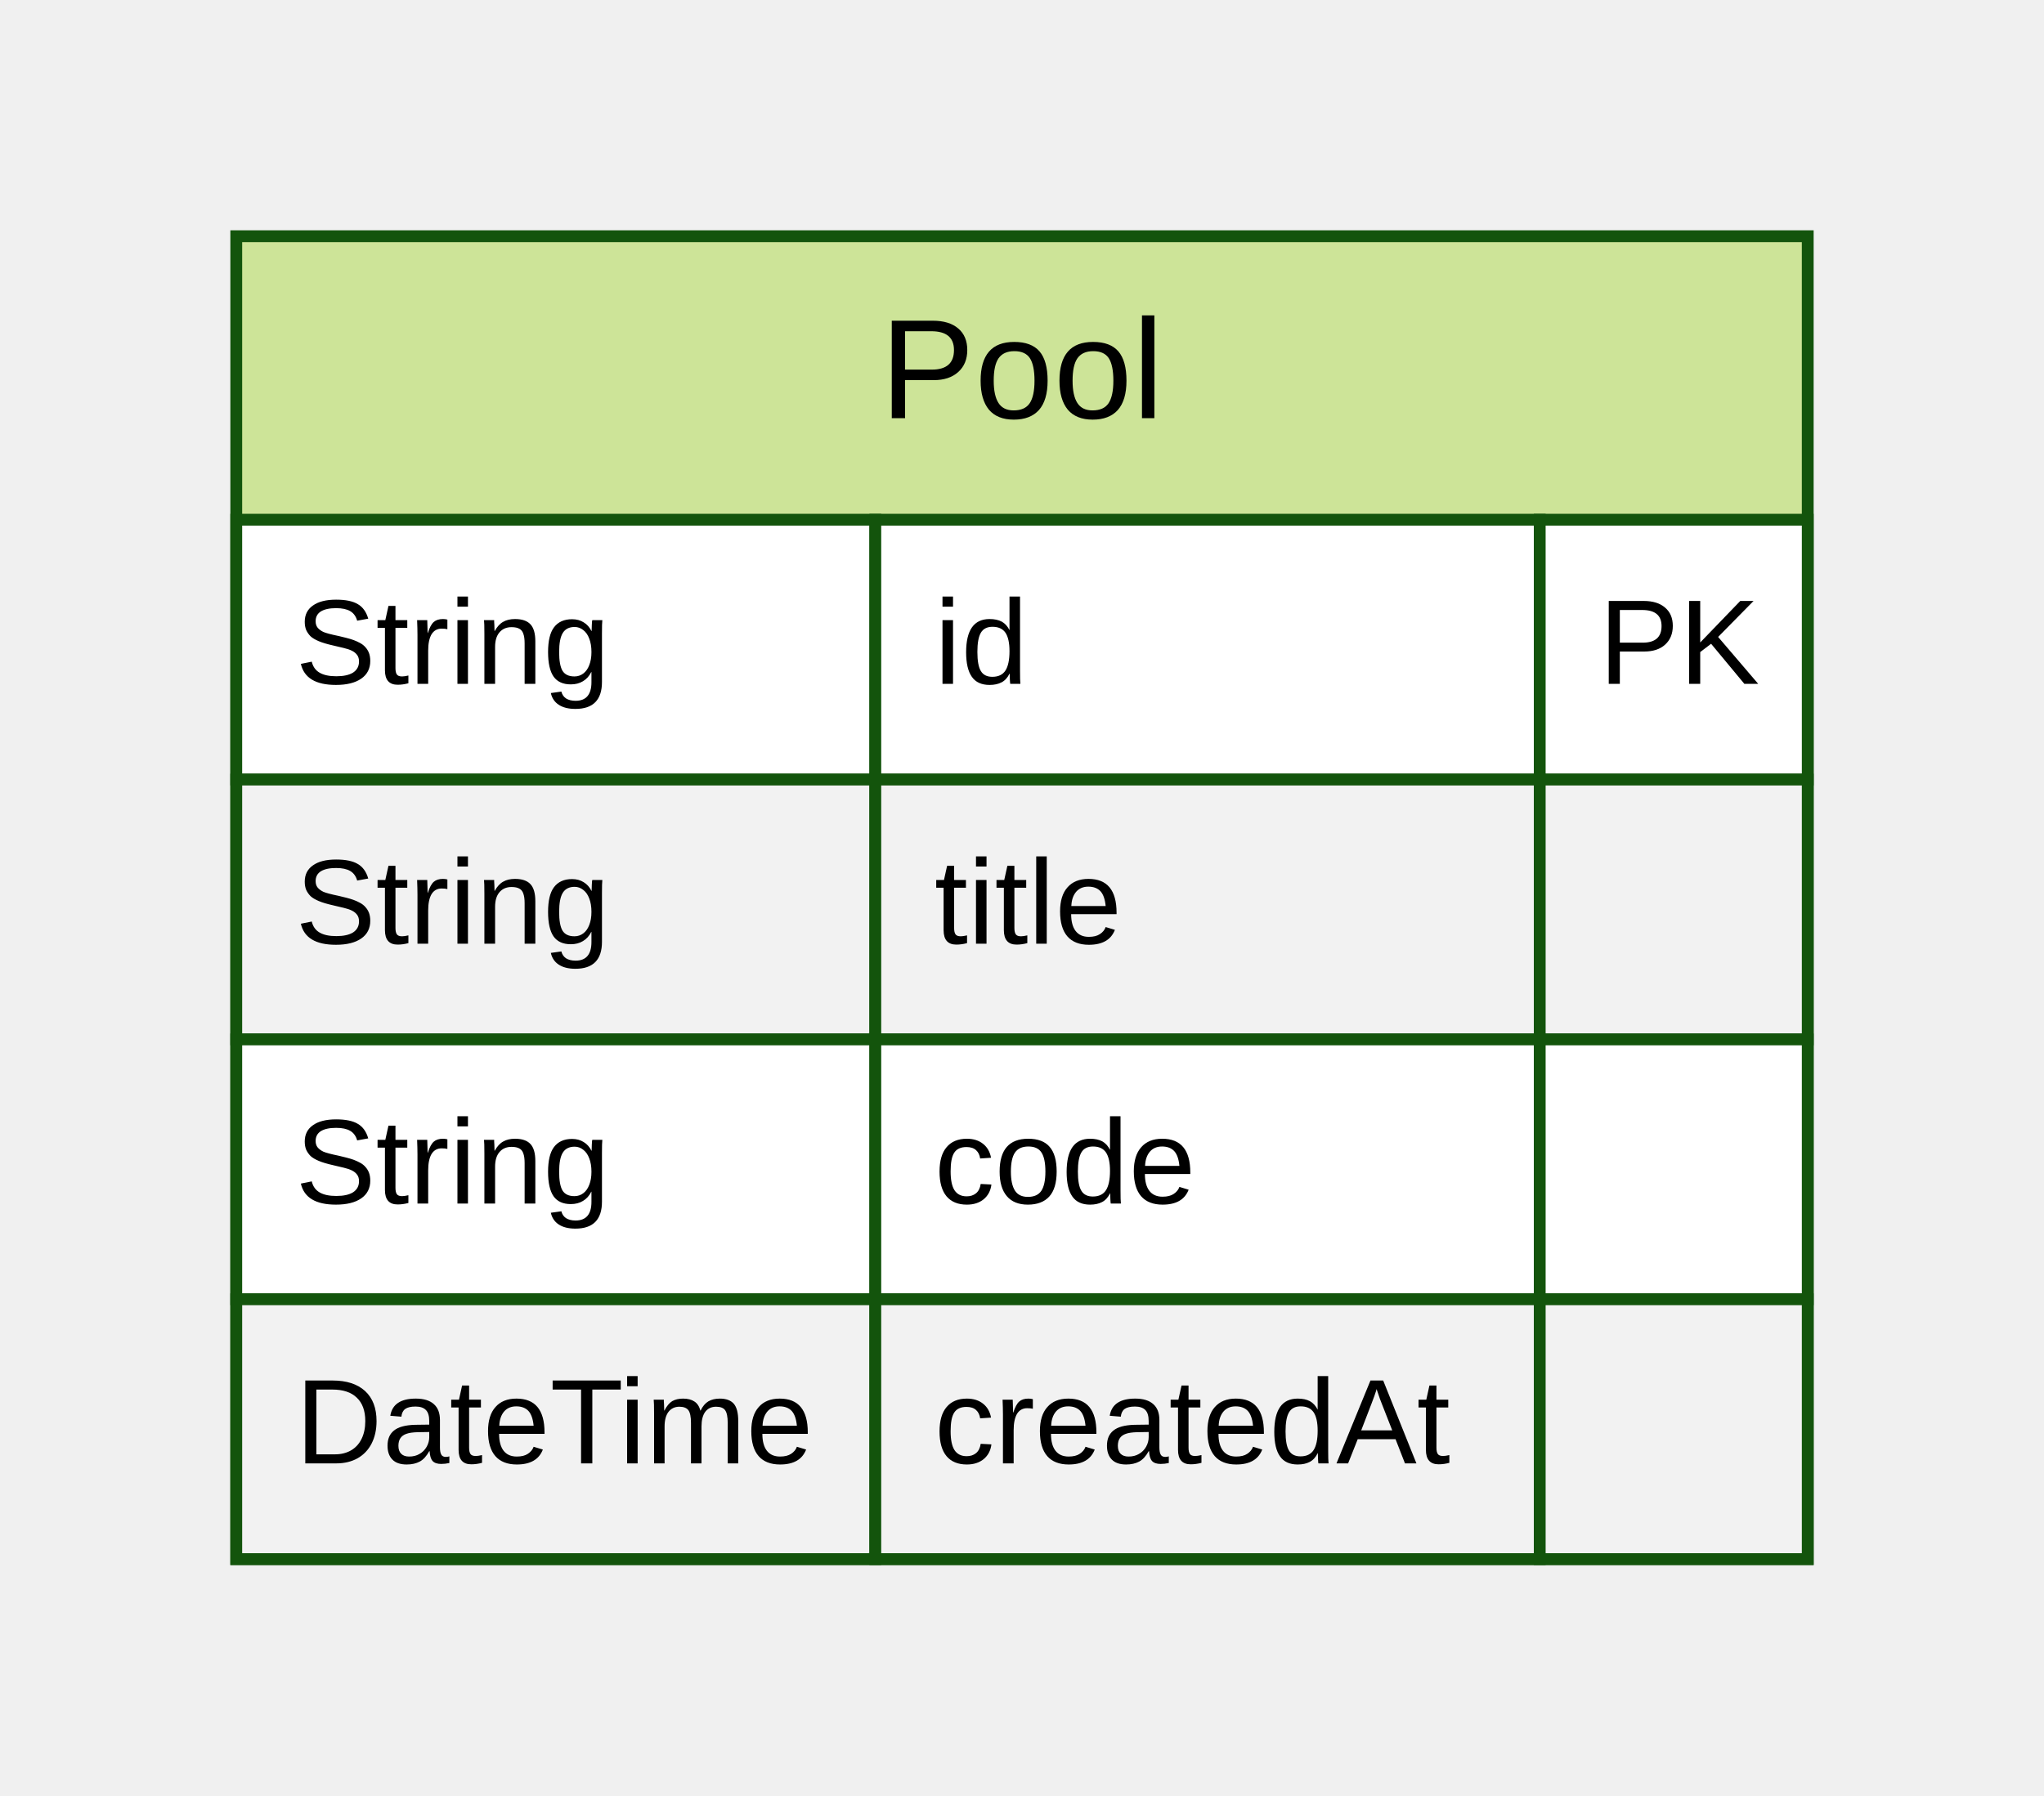
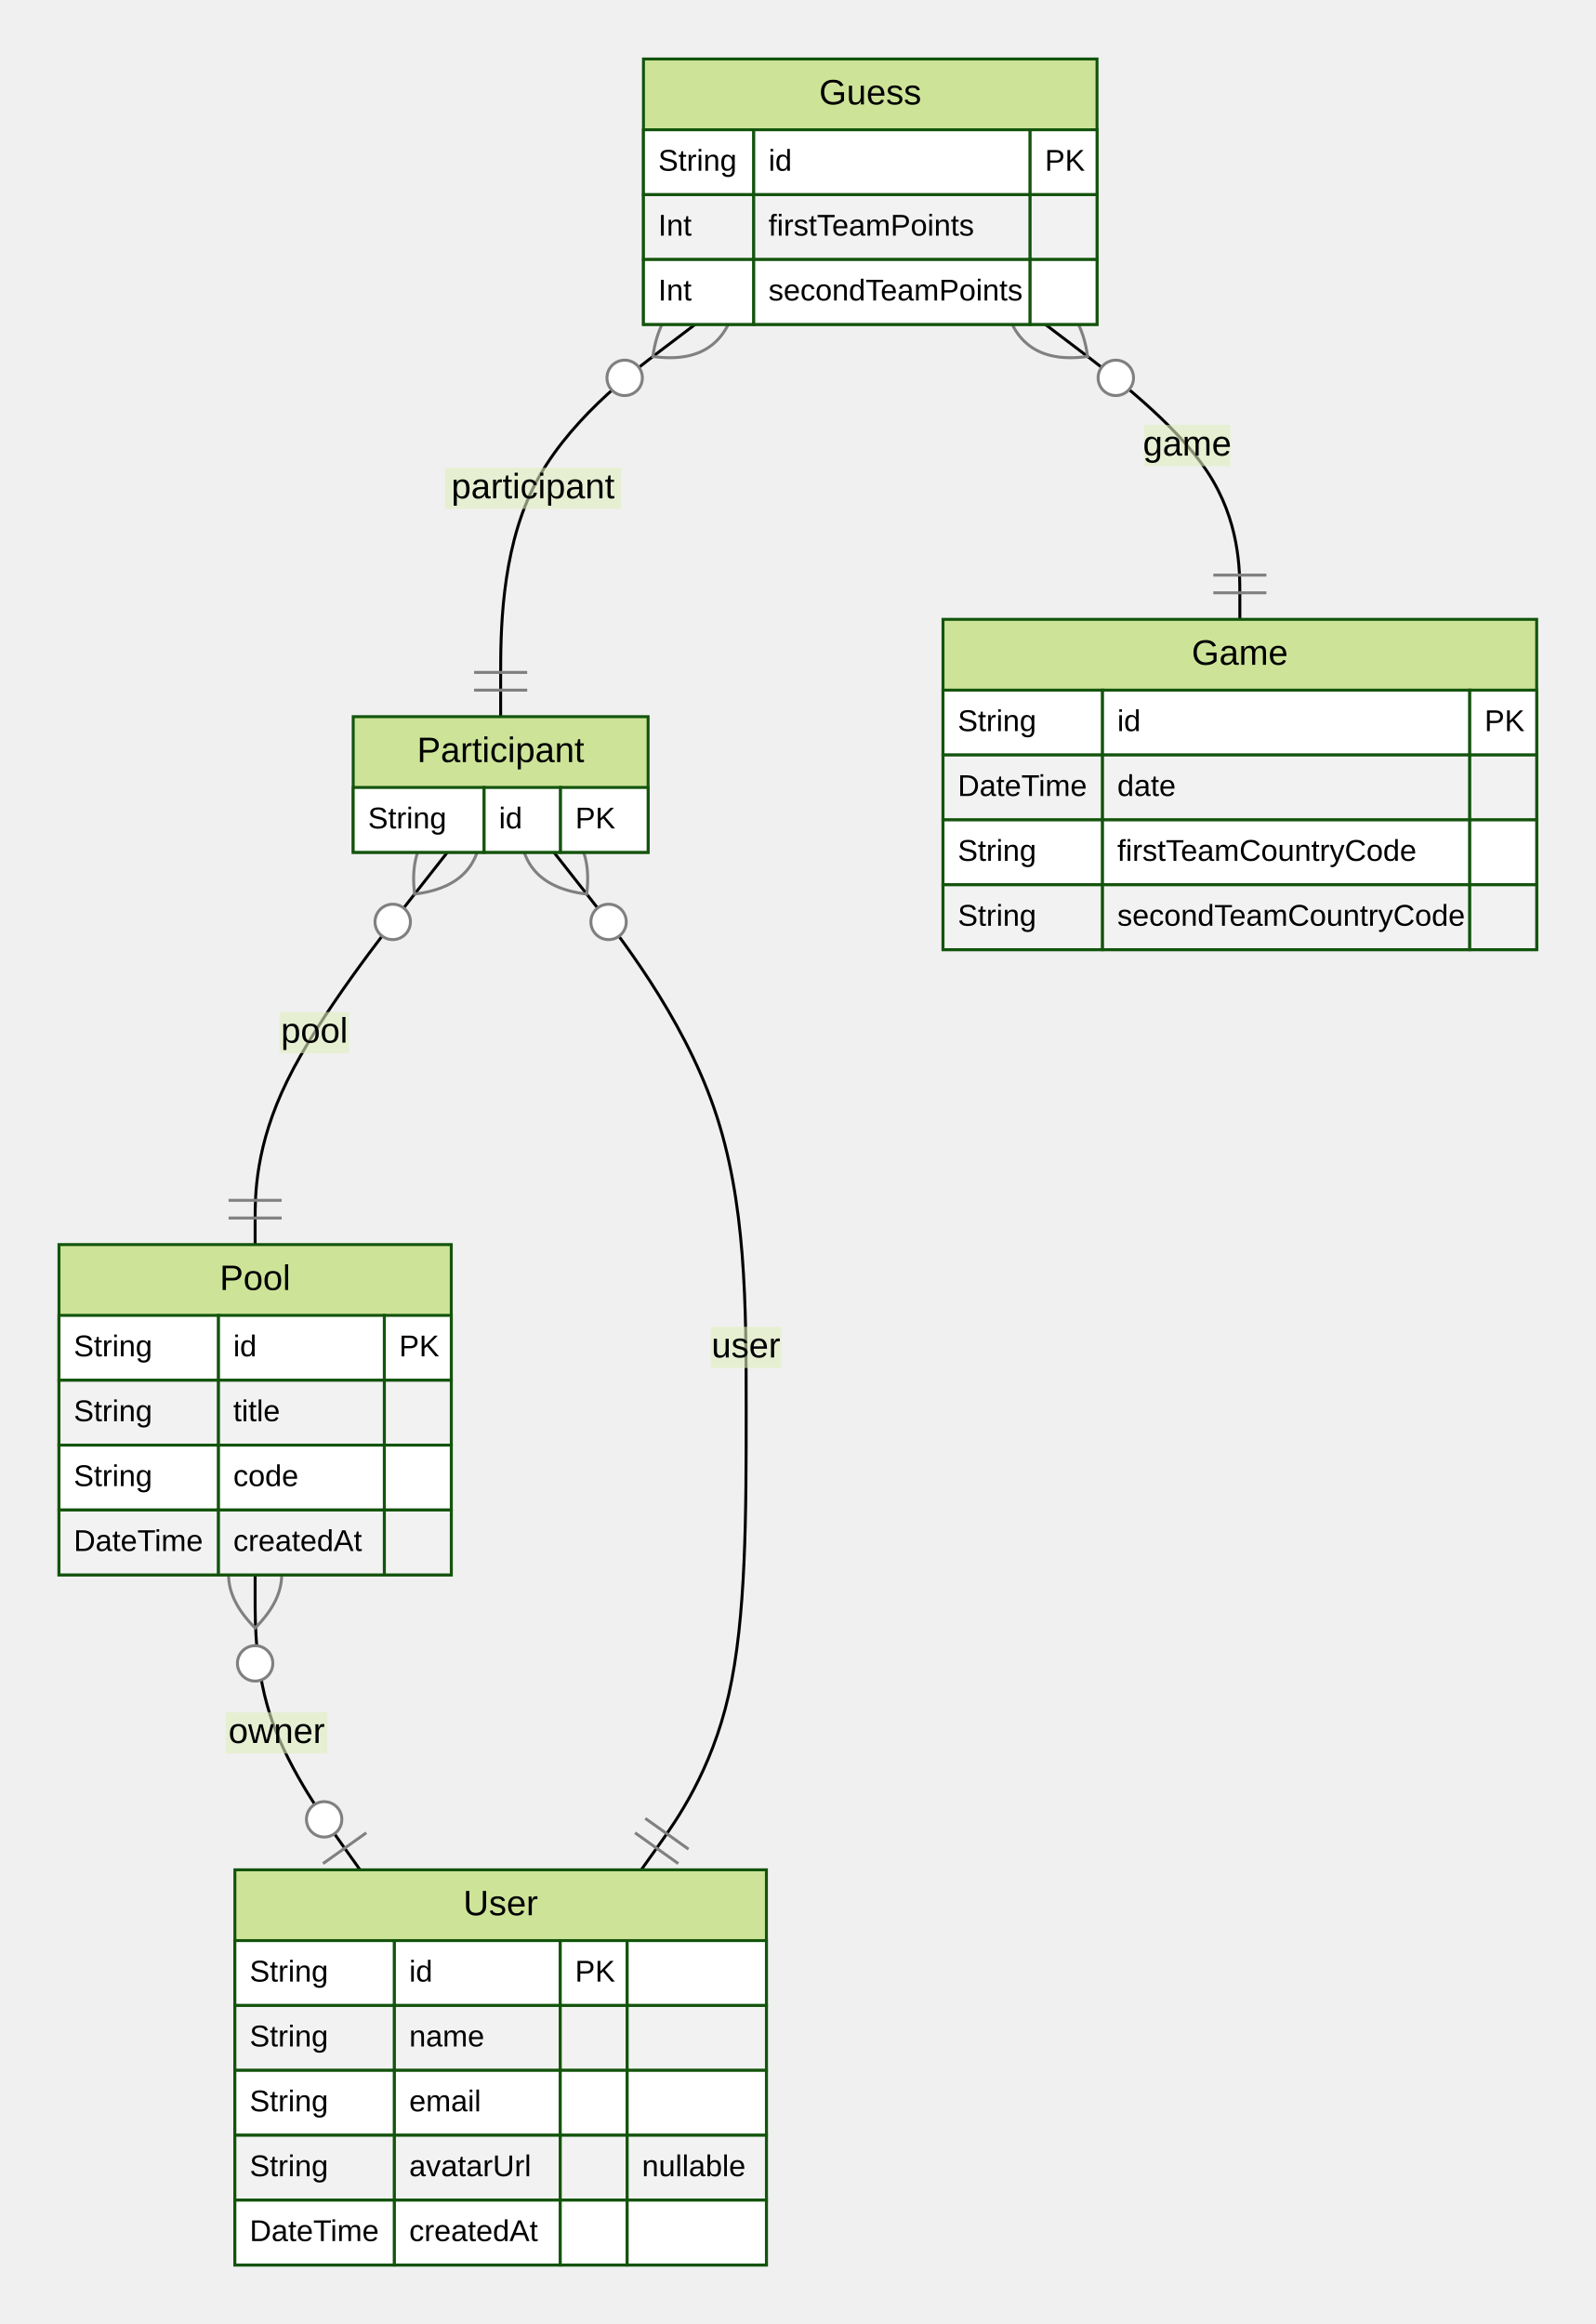
- <svg xmlns="http://www.w3.org/2000/svg" aria-labelledby="chart-title-mermaid-0 chart-desc-mermaid-0" role="img" viewBox="0 0 173.026 152" style="max-width: 173.026px; background-color: white;" width="100%" id="mermaid-0">
+ <svg xmlns="http://www.w3.org/2000/svg" aria-labelledby="chart-title-mermaid-0 chart-desc-mermaid-0" role="img" viewBox="0 0 541.082 788" style="max-width: 541.082px; background-color: white;" width="100%" id="mermaid-0">
  <style>#mermaid-0 {font-family:"trebuchet ms",verdana,arial,sans-serif;font-size:16px;fill:#000000;}#mermaid-0 .error-icon{fill:#552222;}#mermaid-0 .error-text{fill:#552222;stroke:#552222;}#mermaid-0 .edge-thickness-normal{stroke-width:2px;}#mermaid-0 .edge-thickness-thick{stroke-width:3.5px;}#mermaid-0 .edge-pattern-solid{stroke-dasharray:0;}#mermaid-0 .edge-pattern-dashed{stroke-dasharray:3;}#mermaid-0 .edge-pattern-dotted{stroke-dasharray:2;}#mermaid-0 .marker{fill:#000000;stroke:#000000;}#mermaid-0 .marker.cross{stroke:#000000;}#mermaid-0 svg{font-family:"trebuchet ms",verdana,arial,sans-serif;font-size:16px;}#mermaid-0 .entityBox{fill:#cde498;stroke:#13540c;}#mermaid-0 .attributeBoxOdd{fill:#ffffff;stroke:#13540c;}#mermaid-0 .attributeBoxEven{fill:#f2f2f2;stroke:#13540c;}#mermaid-0 .relationshipLabelBox{fill:hsl(78.158, 58.462%, 84.51%);opacity:0.7;background-color:hsl(78.158, 58.462%, 84.51%);}#mermaid-0 .relationshipLabelBox rect{opacity:0.5;}#mermaid-0 .relationshipLine{stroke:#000000;}#mermaid-0 :root{--mermaid-font-family:"trebuchet ms",verdana,arial,sans-serif;}</style>
  <g />
  <defs>
    <marker orient="auto" markerHeight="18" markerWidth="18" refY="9" refX="0" id="ONLY_ONE_START">
      <path d="M9,0 L9,18 M15,0 L15,18" fill="none" stroke="gray" />
    </marker>
  </defs>
  <defs>
    <marker orient="auto" markerHeight="18" markerWidth="18" refY="9" refX="18" id="ONLY_ONE_END">
      <path d="M3,0 L3,18 M9,0 L9,18" fill="none" stroke="gray" />
    </marker>
  </defs>
  <defs>
    <marker orient="auto" markerHeight="18" markerWidth="30" refY="9" refX="0" id="ZERO_OR_ONE_START">
      <circle r="6" cy="9" cx="21" fill="white" stroke="gray" />
      <path d="M9,0 L9,18" fill="none" stroke="gray" />
    </marker>
  </defs>
  <defs>
    <marker orient="auto" markerHeight="18" markerWidth="30" refY="9" refX="30" id="ZERO_OR_ONE_END">
      <circle r="6" cy="9" cx="9" fill="white" stroke="gray" />
      <path d="M21,0 L21,18" fill="none" stroke="gray" />
    </marker>
  </defs>
  <defs>
    <marker orient="auto" markerHeight="36" markerWidth="45" refY="18" refX="18" id="ONE_OR_MORE_START">
      <path d="M0,18 Q 18,0 36,18 Q 18,36 0,18 M42,9 L42,27" fill="none" stroke="gray" />
    </marker>
  </defs>
  <defs>
    <marker orient="auto" markerHeight="36" markerWidth="45" refY="18" refX="27" id="ONE_OR_MORE_END">
      <path d="M3,9 L3,27 M9,18 Q27,0 45,18 Q27,36 9,18" fill="none" stroke="gray" />
    </marker>
  </defs>
  <defs>
    <marker orient="auto" markerHeight="36" markerWidth="57" refY="18" refX="18" id="ZERO_OR_MORE_START">
      <circle r="6" cy="18" cx="48" fill="white" stroke="gray" />
      <path d="M0,18 Q18,0 36,18 Q18,36 0,18" fill="none" stroke="gray" />
    </marker>
  </defs>
  <defs>
    <marker orient="auto" markerHeight="36" markerWidth="57" refY="18" refX="39" id="ZERO_OR_MORE_END">
      <circle r="6" cy="18" cx="9" fill="white" stroke="gray" />
      <path d="M21,18 Q39,0 57,18 Q39,36 21,18" fill="none" stroke="gray" />
    </marker>
  </defs>
-   <g transform="translate(20,20 )" id="Pool">
+   <path marker-start="url(#ZERO_OR_MORE_START)" marker-end="url(#ZERO_OR_ONE_END)" fill="none" stroke="gray" d="M86.513,534L86.513,542.333C86.513,550.667,86.513,567.333,92.443,584C98.373,600.667,110.233,617.333,116.163,625.667L122.093,634" class="er relationshipLine" />
+   <path marker-start="url(#ZERO_OR_MORE_START)" marker-end="url(#ONLY_ONE_END)" fill="none" stroke="gray" d="M187.835,289L198.7,302.833C209.565,316.667,231.296,344.333,242.161,375.833C253.026,407.333,253.026,442.667,253.026,478C253.026,513.333,253.026,548.667,247.096,574.667C241.167,600.667,229.307,617.333,223.377,625.667L217.447,634" class="er relationshipLine" />
+   <path marker-start="url(#ZERO_OR_MORE_START)" marker-end="url(#ONLY_ONE_END)" fill="none" stroke="gray" d="M151.705,289L140.839,302.833C129.974,316.667,108.244,344.333,97.378,366.5C86.513,388.667,86.513,405.333,86.513,413.667L86.513,422" class="er relationshipLine" />
+   <path marker-start="url(#ZERO_OR_MORE_START)" marker-end="url(#ONLY_ONE_END)" fill="none" stroke="gray" d="M235.732,110L224.738,118.333C213.745,126.667,191.757,143.333,180.764,165.5C169.77,187.667,169.77,215.333,169.77,229.167L169.77,243" class="er relationshipLine" />
+   <path marker-start="url(#ZERO_OR_MORE_START)" marker-end="url(#ONLY_ONE_END)" fill="none" stroke="gray" d="M354.464,110L365.458,118.333C376.451,126.667,398.439,143.333,409.432,160C420.426,176.667,420.426,193.333,420.426,201.667L420.426,210" class="er relationshipLine" />
+   <g transform="translate(20,422 )" id="Pool">
    <rect height="112" width="133.026" y="0" x="0" stroke="gray" fill-opacity="100%" fill="honeydew" class="er entityBox" />
    <text transform="translate(66.51321,12)" style="font-family: &quot;trebuchet ms&quot;, verdana, arial, sans-serif;; font-size: 12px" text-anchor="middle" dominant-baseline="middle" y="0" x="0" id="entity-Pool" class="er entityLabel">Pool</text>
    <rect height="22" width="54.096" y="24" x="0" stroke="gray" fill-opacity="100%" fill="honeydew" class="er attributeBoxOdd" />
    <text transform="translate(5,35)" style="font-family: &quot;trebuchet ms&quot;, verdana, arial, sans-serif;; font-size: 10.2px" text-anchor="left" dominant-baseline="middle" y="0" x="0" id="entity-Pool-attr-1-type" class="er entityLabel">String</text>
    <rect height="22" width="56.243" y="24" x="54.096" stroke="gray" fill-opacity="100%" fill="honeydew" class="er attributeBoxOdd" />
    <text transform="translate(59.09555,35)" style="font-family: &quot;trebuchet ms&quot;, verdana, arial, sans-serif;; font-size: 10.2px" text-anchor="left" dominant-baseline="middle" y="0" x="0" id="entity-Pool-attr-1-name" class="er entityLabel">id</text>
    <rect height="22" width="22.688" y="24" x="110.339" stroke="gray" fill-opacity="100%" fill="honeydew" class="er attributeBoxOdd" />
    <text transform="translate(115.3387,35)" style="font-family: &quot;trebuchet ms&quot;, verdana, arial, sans-serif;; font-size: 10.2px" text-anchor="left" dominant-baseline="middle" y="0" x="0" id="entity-Pool-attr-1-key" class="er entityLabel">PK</text>
    <rect height="22" width="54.096" y="46" x="0" stroke="gray" fill-opacity="100%" fill="honeydew" class="er attributeBoxEven" />
    <text transform="translate(5,57)" style="font-family: &quot;trebuchet ms&quot;, verdana, arial, sans-serif;; font-size: 10.2px" text-anchor="left" dominant-baseline="middle" y="0" x="0" id="entity-Pool-attr-2-type" class="er entityLabel">String</text>
    <rect height="22" width="56.243" y="46" x="54.096" stroke="gray" fill-opacity="100%" fill="honeydew" class="er attributeBoxEven" />
    <text transform="translate(59.09555,57)" style="font-family: &quot;trebuchet ms&quot;, verdana, arial, sans-serif;; font-size: 10.2px" text-anchor="left" dominant-baseline="middle" y="0" x="0" id="entity-Pool-attr-2-name" class="er entityLabel">title</text>
    <rect height="22" width="22.688" y="46" x="110.339" stroke="gray" fill-opacity="100%" fill="honeydew" class="er attributeBoxEven" />
    <text transform="translate(115.3387,57)" style="font-family: &quot;trebuchet ms&quot;, verdana, arial, sans-serif;; font-size: 10.2px" text-anchor="left" dominant-baseline="middle" y="0" x="0" id="entity-Pool-attr-2-key" class="er entityLabel" />
    <rect height="22" width="54.096" y="68" x="0" stroke="gray" fill-opacity="100%" fill="honeydew" class="er attributeBoxOdd" />
    <text transform="translate(5,79)" style="font-family: &quot;trebuchet ms&quot;, verdana, arial, sans-serif;; font-size: 10.2px" text-anchor="left" dominant-baseline="middle" y="0" x="0" id="entity-Pool-attr-3-type" class="er entityLabel">String</text>
    <rect height="22" width="56.243" y="68" x="54.096" stroke="gray" fill-opacity="100%" fill="honeydew" class="er attributeBoxOdd" />
    <text transform="translate(59.09555,79)" style="font-family: &quot;trebuchet ms&quot;, verdana, arial, sans-serif;; font-size: 10.2px" text-anchor="left" dominant-baseline="middle" y="0" x="0" id="entity-Pool-attr-3-name" class="er entityLabel">code</text>
    <rect height="22" width="22.688" y="68" x="110.339" stroke="gray" fill-opacity="100%" fill="honeydew" class="er attributeBoxOdd" />
    <text transform="translate(115.3387,79)" style="font-family: &quot;trebuchet ms&quot;, verdana, arial, sans-serif;; font-size: 10.2px" text-anchor="left" dominant-baseline="middle" y="0" x="0" id="entity-Pool-attr-3-key" class="er entityLabel" />
    <rect height="22" width="54.096" y="90" x="0" stroke="gray" fill-opacity="100%" fill="honeydew" class="er attributeBoxEven" />
    <text transform="translate(5,101)" style="font-family: &quot;trebuchet ms&quot;, verdana, arial, sans-serif;; font-size: 10.2px" text-anchor="left" dominant-baseline="middle" y="0" x="0" id="entity-Pool-attr-4-type" class="er entityLabel">DateTime</text>
    <rect height="22" width="56.243" y="90" x="54.096" stroke="gray" fill-opacity="100%" fill="honeydew" class="er attributeBoxEven" />
    <text transform="translate(59.09555,101)" style="font-family: &quot;trebuchet ms&quot;, verdana, arial, sans-serif;; font-size: 10.2px" text-anchor="left" dominant-baseline="middle" y="0" x="0" id="entity-Pool-attr-4-name" class="er entityLabel">createdAt</text>
    <rect height="22" width="22.688" y="90" x="110.339" stroke="gray" fill-opacity="100%" fill="honeydew" class="er attributeBoxEven" />
    <text transform="translate(115.3387,101)" style="font-family: &quot;trebuchet ms&quot;, verdana, arial, sans-serif;; font-size: 10.2px" text-anchor="left" dominant-baseline="middle" y="0" x="0" id="entity-Pool-attr-4-key" class="er entityLabel" />
  </g>
+   <g transform="translate(119.7698,243 )" id="Participant">
+     <rect height="46" width="100" y="0" x="0" stroke="gray" fill-opacity="100%" fill="honeydew" class="er entityBox" />
+     <text transform="translate(50,12)" style="font-family: &quot;trebuchet ms&quot;, verdana, arial, sans-serif;; font-size: 12px" text-anchor="middle" dominant-baseline="middle" y="0" x="0" id="entity-Participant" class="er entityLabel">Participant</text>
+     <rect height="22" width="44.399" y="24" x="0" stroke="gray" fill-opacity="100%" fill="honeydew" class="er attributeBoxOdd" />
+     <text transform="translate(5,35)" style="font-family: &quot;trebuchet ms&quot;, verdana, arial, sans-serif;; font-size: 10.2px" text-anchor="left" dominant-baseline="middle" y="0" x="0" id="entity-Participant-attr-1-type" class="er entityLabel">String</text>
+     <rect height="22" width="25.911" y="24" x="44.399" stroke="gray" fill-opacity="100%" fill="honeydew" class="er attributeBoxOdd" />
+     <text transform="translate(49.39862,35)" style="font-family: &quot;trebuchet ms&quot;, verdana, arial, sans-serif;; font-size: 10.2px" text-anchor="left" dominant-baseline="middle" y="0" x="0" id="entity-Participant-attr-1-name" class="er entityLabel">id</text>
+     <rect height="22" width="29.69" y="24" x="70.31" stroke="gray" fill-opacity="100%" fill="honeydew" class="er attributeBoxOdd" />
+     <text transform="translate(75.30976,35)" style="font-family: &quot;trebuchet ms&quot;, verdana, arial, sans-serif;; font-size: 10.2px" text-anchor="left" dominant-baseline="middle" y="0" x="0" id="entity-Participant-attr-1-key" class="er entityLabel">PK</text>
+   </g>
+   <g transform="translate(79.65034,634 )" id="User">
+     <rect height="134" width="180.239" y="0" x="0" stroke="gray" fill-opacity="100%" fill="honeydew" class="er entityBox" />
+     <text transform="translate(90.11948,12)" style="font-family: &quot;trebuchet ms&quot;, verdana, arial, sans-serif;; font-size: 12px" text-anchor="middle" dominant-baseline="middle" y="0" x="0" id="entity-User" class="er entityLabel">User</text>
+     <rect height="22" width="54.096" y="24" x="0" stroke="gray" fill-opacity="100%" fill="honeydew" class="er attributeBoxOdd" />
+     <text transform="translate(5,35)" style="font-family: &quot;trebuchet ms&quot;, verdana, arial, sans-serif;; font-size: 10.2px" text-anchor="left" dominant-baseline="middle" y="0" x="0" id="entity-User-attr-1-type" class="er entityLabel">String</text>
+     <rect height="22" width="56.243" y="24" x="54.096" stroke="gray" fill-opacity="100%" fill="honeydew" class="er attributeBoxOdd" />
+     <text transform="translate(59.09555,35)" style="font-family: &quot;trebuchet ms&quot;, verdana, arial, sans-serif;; font-size: 10.2px" text-anchor="left" dominant-baseline="middle" y="0" x="0" id="entity-User-attr-1-name" class="er entityLabel">id</text>
+     <rect height="22" width="22.688" y="24" x="110.339" stroke="gray" fill-opacity="100%" fill="honeydew" class="er attributeBoxOdd" />
+     <text transform="translate(115.3387,35)" style="font-family: &quot;trebuchet ms&quot;, verdana, arial, sans-serif;; font-size: 10.2px" text-anchor="left" dominant-baseline="middle" y="0" x="0" id="entity-User-attr-1-key" class="er entityLabel">PK</text>
+     <rect height="22" width="47.213" y="24" x="133.026" stroke="gray" fill-opacity="100%" fill="honeydew" class="er attributeBoxOdd" />
+     <text transform="translate(138.0264,35)" style="font-family: &quot;trebuchet ms&quot;, verdana, arial, sans-serif;; font-size: 10.2px" text-anchor="left" dominant-baseline="middle" y="0" x="0" id="entity-User-attr-1-comment" class="er entityLabel" />
+     <rect height="22" width="54.096" y="46" x="0" stroke="gray" fill-opacity="100%" fill="honeydew" class="er attributeBoxEven" />
+     <text transform="translate(5,57)" style="font-family: &quot;trebuchet ms&quot;, verdana, arial, sans-serif;; font-size: 10.2px" text-anchor="left" dominant-baseline="middle" y="0" x="0" id="entity-User-attr-2-type" class="er entityLabel">String</text>
+     <rect height="22" width="56.243" y="46" x="54.096" stroke="gray" fill-opacity="100%" fill="honeydew" class="er attributeBoxEven" />
+     <text transform="translate(59.09555,57)" style="font-family: &quot;trebuchet ms&quot;, verdana, arial, sans-serif;; font-size: 10.2px" text-anchor="left" dominant-baseline="middle" y="0" x="0" id="entity-User-attr-2-name" class="er entityLabel">name</text>
+     <rect height="22" width="22.688" y="46" x="110.339" stroke="gray" fill-opacity="100%" fill="honeydew" class="er attributeBoxEven" />
+     <text transform="translate(115.3387,57)" style="font-family: &quot;trebuchet ms&quot;, verdana, arial, sans-serif;; font-size: 10.2px" text-anchor="left" dominant-baseline="middle" y="0" x="0" id="entity-User-attr-2-key" class="er entityLabel" />
+     <rect height="22" width="47.213" y="46" x="133.026" stroke="gray" fill-opacity="100%" fill="honeydew" class="er attributeBoxEven" />
+     <text transform="translate(138.0264,57)" style="font-family: &quot;trebuchet ms&quot;, verdana, arial, sans-serif;; font-size: 10.2px" text-anchor="left" dominant-baseline="middle" y="0" x="0" id="entity-User-attr-2-comment" class="er entityLabel" />
+     <rect height="22" width="54.096" y="68" x="0" stroke="gray" fill-opacity="100%" fill="honeydew" class="er attributeBoxOdd" />
+     <text transform="translate(5,79)" style="font-family: &quot;trebuchet ms&quot;, verdana, arial, sans-serif;; font-size: 10.2px" text-anchor="left" dominant-baseline="middle" y="0" x="0" id="entity-User-attr-3-type" class="er entityLabel">String</text>
+     <rect height="22" width="56.243" y="68" x="54.096" stroke="gray" fill-opacity="100%" fill="honeydew" class="er attributeBoxOdd" />
+     <text transform="translate(59.09555,79)" style="font-family: &quot;trebuchet ms&quot;, verdana, arial, sans-serif;; font-size: 10.2px" text-anchor="left" dominant-baseline="middle" y="0" x="0" id="entity-User-attr-3-name" class="er entityLabel">email</text>
+     <rect height="22" width="22.688" y="68" x="110.339" stroke="gray" fill-opacity="100%" fill="honeydew" class="er attributeBoxOdd" />
+     <text transform="translate(115.3387,79)" style="font-family: &quot;trebuchet ms&quot;, verdana, arial, sans-serif;; font-size: 10.2px" text-anchor="left" dominant-baseline="middle" y="0" x="0" id="entity-User-attr-3-key" class="er entityLabel" />
+     <rect height="22" width="47.213" y="68" x="133.026" stroke="gray" fill-opacity="100%" fill="honeydew" class="er attributeBoxOdd" />
+     <text transform="translate(138.0264,79)" style="font-family: &quot;trebuchet ms&quot;, verdana, arial, sans-serif;; font-size: 10.2px" text-anchor="left" dominant-baseline="middle" y="0" x="0" id="entity-User-attr-3-comment" class="er entityLabel" />
+     <rect height="22" width="54.096" y="90" x="0" stroke="gray" fill-opacity="100%" fill="honeydew" class="er attributeBoxEven" />
+     <text transform="translate(5,101)" style="font-family: &quot;trebuchet ms&quot;, verdana, arial, sans-serif;; font-size: 10.2px" text-anchor="left" dominant-baseline="middle" y="0" x="0" id="entity-User-attr-4-type" class="er entityLabel">String</text>
+     <rect height="22" width="56.243" y="90" x="54.096" stroke="gray" fill-opacity="100%" fill="honeydew" class="er attributeBoxEven" />
+     <text transform="translate(59.09555,101)" style="font-family: &quot;trebuchet ms&quot;, verdana, arial, sans-serif;; font-size: 10.2px" text-anchor="left" dominant-baseline="middle" y="0" x="0" id="entity-User-attr-4-name" class="er entityLabel">avatarUrl</text>
+     <rect height="22" width="22.688" y="90" x="110.339" stroke="gray" fill-opacity="100%" fill="honeydew" class="er attributeBoxEven" />
+     <text transform="translate(115.3387,101)" style="font-family: &quot;trebuchet ms&quot;, verdana, arial, sans-serif;; font-size: 10.2px" text-anchor="left" dominant-baseline="middle" y="0" x="0" id="entity-User-attr-4-key" class="er entityLabel" />
+     <rect height="22" width="47.213" y="90" x="133.026" stroke="gray" fill-opacity="100%" fill="honeydew" class="er attributeBoxEven" />
+     <text transform="translate(138.0264,101)" style="font-family: &quot;trebuchet ms&quot;, verdana, arial, sans-serif;; font-size: 10.2px" text-anchor="left" dominant-baseline="middle" y="0" x="0" id="entity-User-attr-4-comment" class="er entityLabel">nullable</text>
+     <rect height="22" width="54.096" y="112" x="0" stroke="gray" fill-opacity="100%" fill="honeydew" class="er attributeBoxOdd" />
+     <text transform="translate(5,123)" style="font-family: &quot;trebuchet ms&quot;, verdana, arial, sans-serif;; font-size: 10.2px" text-anchor="left" dominant-baseline="middle" y="0" x="0" id="entity-User-attr-5-type" class="er entityLabel">DateTime</text>
+     <rect height="22" width="56.243" y="112" x="54.096" stroke="gray" fill-opacity="100%" fill="honeydew" class="er attributeBoxOdd" />
+     <text transform="translate(59.09555,123)" style="font-family: &quot;trebuchet ms&quot;, verdana, arial, sans-serif;; font-size: 10.2px" text-anchor="left" dominant-baseline="middle" y="0" x="0" id="entity-User-attr-5-name" class="er entityLabel">createdAt</text>
+     <rect height="22" width="22.688" y="112" x="110.339" stroke="gray" fill-opacity="100%" fill="honeydew" class="er attributeBoxOdd" />
+     <text transform="translate(115.3387,123)" style="font-family: &quot;trebuchet ms&quot;, verdana, arial, sans-serif;; font-size: 10.2px" text-anchor="left" dominant-baseline="middle" y="0" x="0" id="entity-User-attr-5-key" class="er entityLabel" />
+     <rect height="22" width="47.213" y="112" x="133.026" stroke="gray" fill-opacity="100%" fill="honeydew" class="er attributeBoxOdd" />
+     <text transform="translate(138.0264,123)" style="font-family: &quot;trebuchet ms&quot;, verdana, arial, sans-serif;; font-size: 10.2px" text-anchor="left" dominant-baseline="middle" y="0" x="0" id="entity-User-attr-5-comment" class="er entityLabel" />
+   </g>
+   <g transform="translate(319.7698,210 )" id="Game">
+     <rect height="112" width="201.312" y="0" x="0" stroke="gray" fill-opacity="100%" fill="honeydew" class="er entityBox" />
+     <text transform="translate(100.6562,12)" style="font-family: &quot;trebuchet ms&quot;, verdana, arial, sans-serif;; font-size: 12px" text-anchor="middle" dominant-baseline="middle" y="0" x="0" id="entity-Game" class="er entityLabel">Game</text>
+     <rect height="22" width="54.096" y="24" x="0" stroke="gray" fill-opacity="100%" fill="honeydew" class="er attributeBoxOdd" />
+     <text transform="translate(5,35)" style="font-family: &quot;trebuchet ms&quot;, verdana, arial, sans-serif;; font-size: 10.2px" text-anchor="left" dominant-baseline="middle" y="0" x="0" id="entity-Game-attr-1-type" class="er entityLabel">String</text>
+     <rect height="22" width="124.529" y="24" x="54.096" stroke="gray" fill-opacity="100%" fill="honeydew" class="er attributeBoxOdd" />
+     <text transform="translate(59.09555,35)" style="font-family: &quot;trebuchet ms&quot;, verdana, arial, sans-serif;; font-size: 10.2px" text-anchor="left" dominant-baseline="middle" y="0" x="0" id="entity-Game-attr-1-name" class="er entityLabel">id</text>
+     <rect height="22" width="22.688" y="24" x="178.625" stroke="gray" fill-opacity="100%" fill="honeydew" class="er attributeBoxOdd" />
+     <text transform="translate(183.6248,35)" style="font-family: &quot;trebuchet ms&quot;, verdana, arial, sans-serif;; font-size: 10.2px" text-anchor="left" dominant-baseline="middle" y="0" x="0" id="entity-Game-attr-1-key" class="er entityLabel">PK</text>
+     <rect height="22" width="54.096" y="46" x="0" stroke="gray" fill-opacity="100%" fill="honeydew" class="er attributeBoxEven" />
+     <text transform="translate(5,57)" style="font-family: &quot;trebuchet ms&quot;, verdana, arial, sans-serif;; font-size: 10.2px" text-anchor="left" dominant-baseline="middle" y="0" x="0" id="entity-Game-attr-2-type" class="er entityLabel">DateTime</text>
+     <rect height="22" width="124.529" y="46" x="54.096" stroke="gray" fill-opacity="100%" fill="honeydew" class="er attributeBoxEven" />
+     <text transform="translate(59.09555,57)" style="font-family: &quot;trebuchet ms&quot;, verdana, arial, sans-serif;; font-size: 10.2px" text-anchor="left" dominant-baseline="middle" y="0" x="0" id="entity-Game-attr-2-name" class="er entityLabel">date</text>
+     <rect height="22" width="22.688" y="46" x="178.625" stroke="gray" fill-opacity="100%" fill="honeydew" class="er attributeBoxEven" />
+     <text transform="translate(183.6248,57)" style="font-family: &quot;trebuchet ms&quot;, verdana, arial, sans-serif;; font-size: 10.2px" text-anchor="left" dominant-baseline="middle" y="0" x="0" id="entity-Game-attr-2-key" class="er entityLabel" />
+     <rect height="22" width="54.096" y="68" x="0" stroke="gray" fill-opacity="100%" fill="honeydew" class="er attributeBoxOdd" />
+     <text transform="translate(5,79)" style="font-family: &quot;trebuchet ms&quot;, verdana, arial, sans-serif;; font-size: 10.2px" text-anchor="left" dominant-baseline="middle" y="0" x="0" id="entity-Game-attr-3-type" class="er entityLabel">String</text>
+     <rect height="22" width="124.529" y="68" x="54.096" stroke="gray" fill-opacity="100%" fill="honeydew" class="er attributeBoxOdd" />
+     <text transform="translate(59.09555,79)" style="font-family: &quot;trebuchet ms&quot;, verdana, arial, sans-serif;; font-size: 10.2px" text-anchor="left" dominant-baseline="middle" y="0" x="0" id="entity-Game-attr-3-name" class="er entityLabel">firstTeamCountryCode</text>
+     <rect height="22" width="22.688" y="68" x="178.625" stroke="gray" fill-opacity="100%" fill="honeydew" class="er attributeBoxOdd" />
+     <text transform="translate(183.6248,79)" style="font-family: &quot;trebuchet ms&quot;, verdana, arial, sans-serif;; font-size: 10.2px" text-anchor="left" dominant-baseline="middle" y="0" x="0" id="entity-Game-attr-3-key" class="er entityLabel" />
+     <rect height="22" width="54.096" y="90" x="0" stroke="gray" fill-opacity="100%" fill="honeydew" class="er attributeBoxEven" />
+     <text transform="translate(5,101)" style="font-family: &quot;trebuchet ms&quot;, verdana, arial, sans-serif;; font-size: 10.2px" text-anchor="left" dominant-baseline="middle" y="0" x="0" id="entity-Game-attr-4-type" class="er entityLabel">String</text>
+     <rect height="22" width="124.529" y="90" x="54.096" stroke="gray" fill-opacity="100%" fill="honeydew" class="er attributeBoxEven" />
+     <text transform="translate(59.09555,101)" style="font-family: &quot;trebuchet ms&quot;, verdana, arial, sans-serif;; font-size: 10.2px" text-anchor="left" dominant-baseline="middle" y="0" x="0" id="entity-Game-attr-4-name" class="er entityLabel">secondTeamCountryCode</text>
+     <rect height="22" width="22.688" y="90" x="178.625" stroke="gray" fill-opacity="100%" fill="honeydew" class="er attributeBoxEven" />
+     <text transform="translate(183.6248,101)" style="font-family: &quot;trebuchet ms&quot;, verdana, arial, sans-serif;; font-size: 10.2px" text-anchor="left" dominant-baseline="middle" y="0" x="0" id="entity-Game-attr-4-key" class="er entityLabel" />
+   </g>
+   <g transform="translate(218.1955,20 )" id="Guess">
+     <rect height="90" width="153.805" y="0" x="0" stroke="gray" fill-opacity="100%" fill="honeydew" class="er entityBox" />
+     <text transform="translate(76.90245,12)" style="font-family: &quot;trebuchet ms&quot;, verdana, arial, sans-serif;; font-size: 12px" text-anchor="middle" dominant-baseline="middle" y="0" x="0" id="entity-Guess" class="er entityLabel">Guess</text>
+     <rect height="22" width="37.396" y="24" x="0" stroke="gray" fill-opacity="100%" fill="honeydew" class="er attributeBoxOdd" />
+     <text transform="translate(5,35)" style="font-family: &quot;trebuchet ms&quot;, verdana, arial, sans-serif;; font-size: 10.2px" text-anchor="left" dominant-baseline="middle" y="0" x="0" id="entity-Guess-attr-1-type" class="er entityLabel">String</text>
+     <rect height="22" width="93.721" y="24" x="37.396" stroke="gray" fill-opacity="100%" fill="honeydew" class="er attributeBoxOdd" />
+     <text transform="translate(42.39606,35)" style="font-family: &quot;trebuchet ms&quot;, verdana, arial, sans-serif;; font-size: 10.2px" text-anchor="left" dominant-baseline="middle" y="0" x="0" id="entity-Guess-attr-1-name" class="er entityLabel">id</text>
+     <rect height="22" width="22.688" y="24" x="131.117" stroke="gray" fill-opacity="100%" fill="honeydew" class="er attributeBoxOdd" />
+     <text transform="translate(136.1172,35)" style="font-family: &quot;trebuchet ms&quot;, verdana, arial, sans-serif;; font-size: 10.2px" text-anchor="left" dominant-baseline="middle" y="0" x="0" id="entity-Guess-attr-1-key" class="er entityLabel">PK</text>
+     <rect height="22" width="37.396" y="46" x="0" stroke="gray" fill-opacity="100%" fill="honeydew" class="er attributeBoxEven" />
+     <text transform="translate(5,57)" style="font-family: &quot;trebuchet ms&quot;, verdana, arial, sans-serif;; font-size: 10.2px" text-anchor="left" dominant-baseline="middle" y="0" x="0" id="entity-Guess-attr-2-type" class="er entityLabel">Int</text>
+     <rect height="22" width="93.721" y="46" x="37.396" stroke="gray" fill-opacity="100%" fill="honeydew" class="er attributeBoxEven" />
+     <text transform="translate(42.39606,57)" style="font-family: &quot;trebuchet ms&quot;, verdana, arial, sans-serif;; font-size: 10.2px" text-anchor="left" dominant-baseline="middle" y="0" x="0" id="entity-Guess-attr-2-name" class="er entityLabel">firstTeamPoints</text>
+     <rect height="22" width="22.688" y="46" x="131.117" stroke="gray" fill-opacity="100%" fill="honeydew" class="er attributeBoxEven" />
+     <text transform="translate(136.1172,57)" style="font-family: &quot;trebuchet ms&quot;, verdana, arial, sans-serif;; font-size: 10.2px" text-anchor="left" dominant-baseline="middle" y="0" x="0" id="entity-Guess-attr-2-key" class="er entityLabel" />
+     <rect height="22" width="37.396" y="68" x="0" stroke="gray" fill-opacity="100%" fill="honeydew" class="er attributeBoxOdd" />
+     <text transform="translate(5,79)" style="font-family: &quot;trebuchet ms&quot;, verdana, arial, sans-serif;; font-size: 10.2px" text-anchor="left" dominant-baseline="middle" y="0" x="0" id="entity-Guess-attr-3-type" class="er entityLabel">Int</text>
+     <rect height="22" width="93.721" y="68" x="37.396" stroke="gray" fill-opacity="100%" fill="honeydew" class="er attributeBoxOdd" />
+     <text transform="translate(42.39606,79)" style="font-family: &quot;trebuchet ms&quot;, verdana, arial, sans-serif;; font-size: 10.2px" text-anchor="left" dominant-baseline="middle" y="0" x="0" id="entity-Guess-attr-3-name" class="er entityLabel">secondTeamPoints</text>
+     <rect height="22" width="22.688" y="68" x="131.117" stroke="gray" fill-opacity="100%" fill="honeydew" class="er attributeBoxOdd" />
+     <text transform="translate(136.1172,79)" style="font-family: &quot;trebuchet ms&quot;, verdana, arial, sans-serif;; font-size: 10.2px" text-anchor="left" dominant-baseline="middle" y="0" x="0" id="entity-Guess-attr-3-key" class="er entityLabel" />
+   </g>
+   <rect fill-opacity="85%" fill="white" height="14" width="34.471" y="580.592" x="76.574" class="er relationshipLabelBox" />
+   <text style="font-family: &quot;trebuchet ms&quot;, verdana, arial, sans-serif;; font-size: 12px" dominant-baseline="middle" text-anchor="middle" y="587.592" x="93.81" id="rel1" class="er relationshipLabel">owner</text>
+   <rect fill-opacity="85%" fill="white" height="14" width="23.959" y="449.862" x="240.96" class="er relationshipLabelBox" />
+   <text style="font-family: &quot;trebuchet ms&quot;, verdana, arial, sans-serif;; font-size: 12px" dominant-baseline="middle" text-anchor="middle" y="456.862" x="252.94" id="rel2" class="er relationshipLabel">user</text>
+   <rect fill-opacity="85%" fill="white" height="14" width="23.564" y="343.133" x="94.824" class="er relationshipLabelBox" />
+   <text style="font-family: &quot;trebuchet ms&quot;, verdana, arial, sans-serif;; font-size: 12px" dominant-baseline="middle" text-anchor="middle" y="350.133" x="106.606" id="rel3" class="er relationshipLabel">pool</text>
+   <rect fill-opacity="85%" fill="white" height="14" width="59.744" y="158.571" x="150.857" class="er relationshipLabelBox" />
+   <text style="font-family: &quot;trebuchet ms&quot;, verdana, arial, sans-serif;; font-size: 12px" dominant-baseline="middle" text-anchor="middle" y="165.571" x="180.729" id="rel4" class="er relationshipLabel">participant</text>
+   <rect fill-opacity="85%" fill="white" height="14" width="29.289" y="144.073" x="387.932" class="er relationshipLabelBox" />
+   <text style="font-family: &quot;trebuchet ms&quot;, verdana, arial, sans-serif;; font-size: 12px" dominant-baseline="middle" text-anchor="middle" y="151.073" x="402.577" id="rel5" class="er relationshipLabel">game</text>
</svg>
